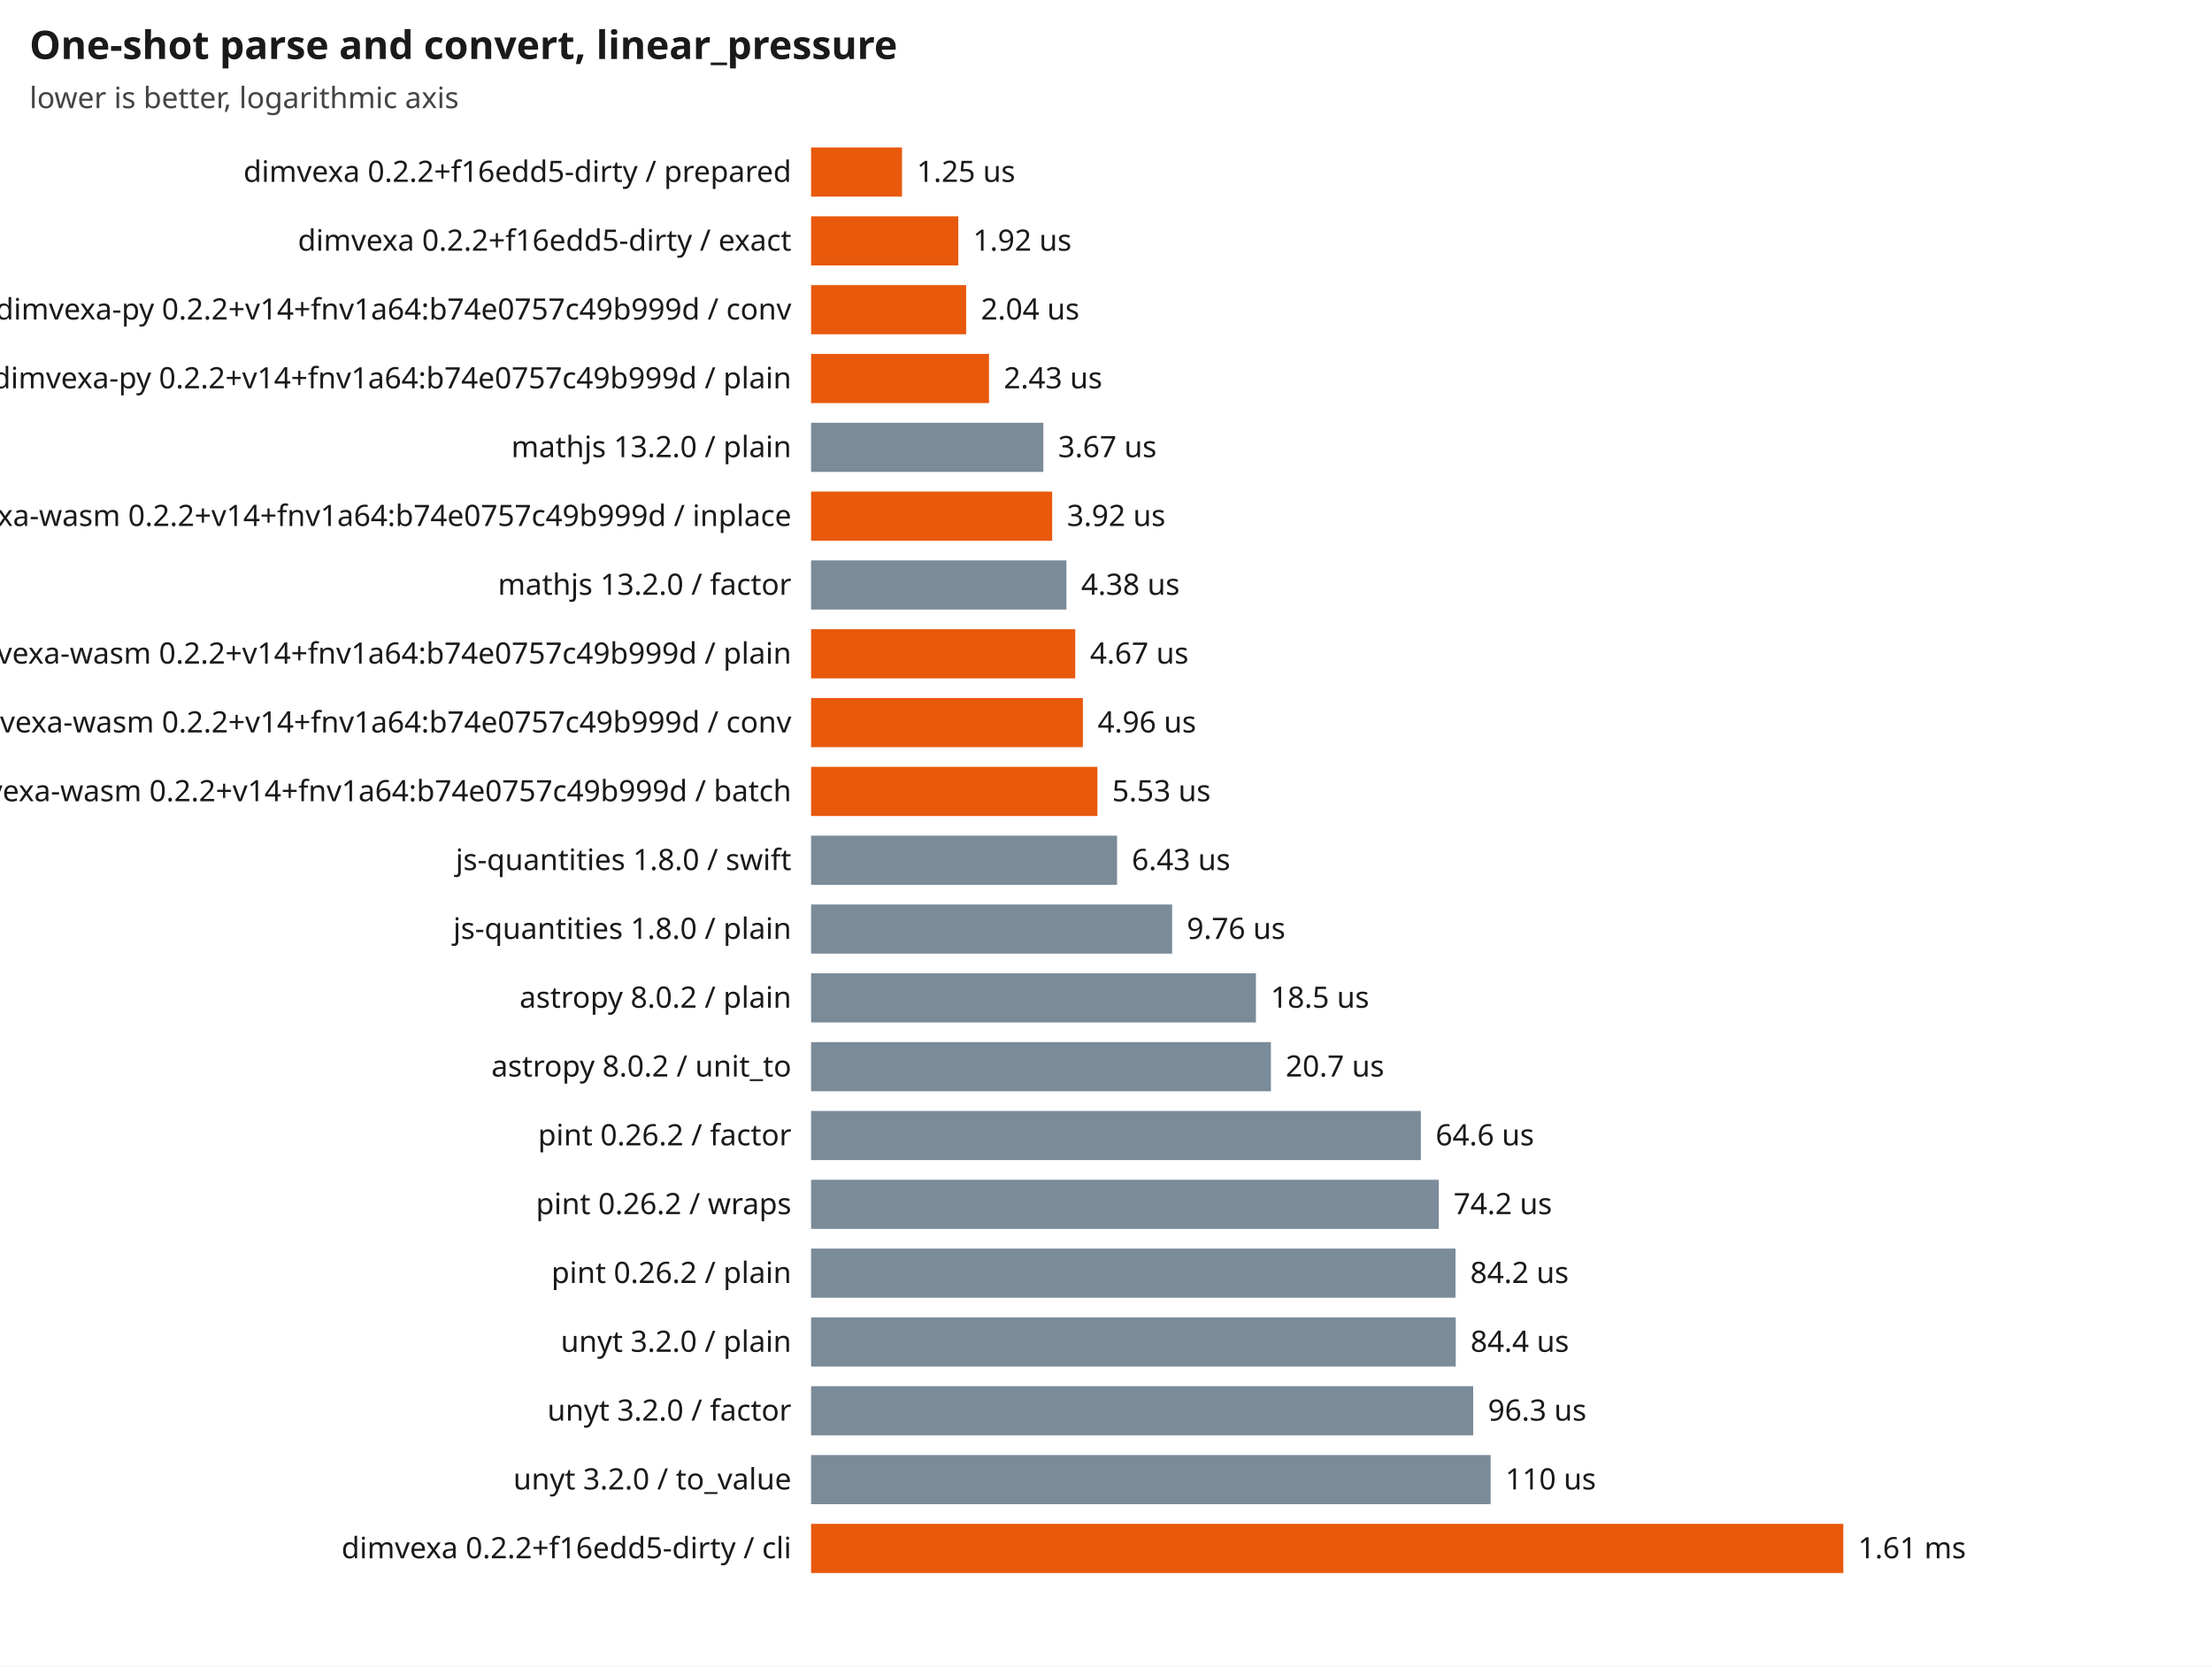
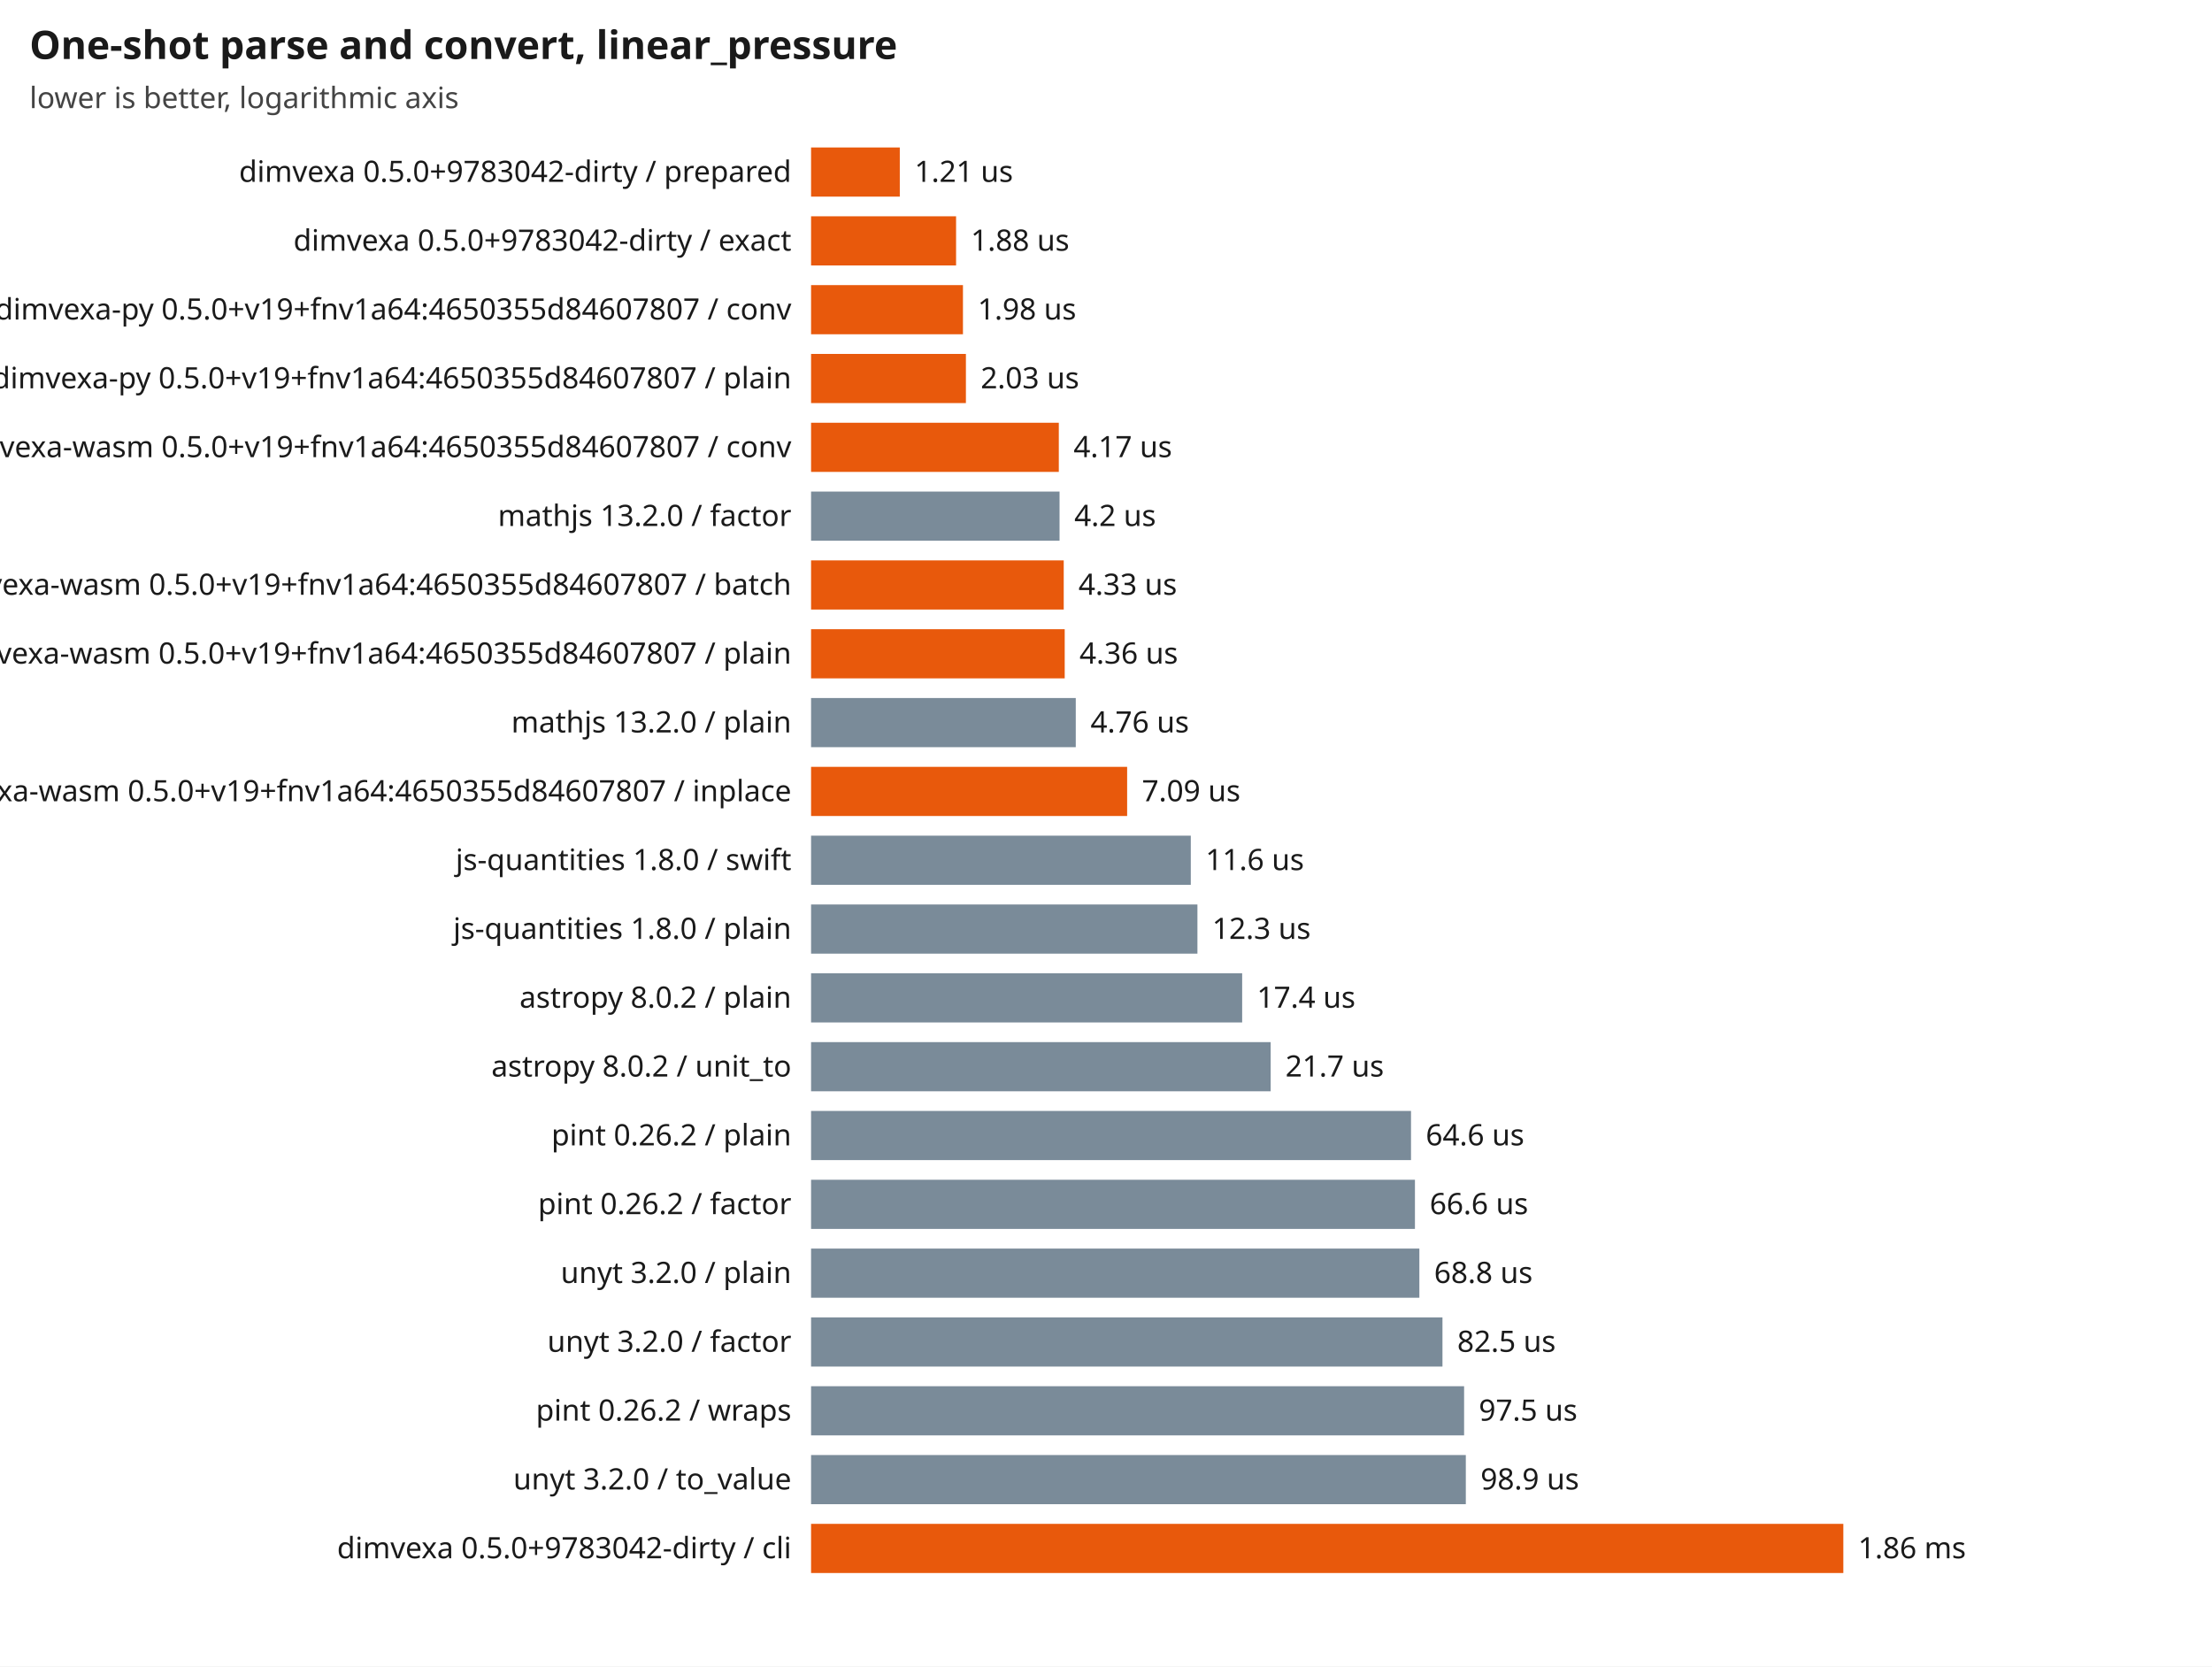
<svg xmlns="http://www.w3.org/2000/svg" width="900" height="678" viewBox="0 0 900 678" role="img" aria-label="One-shot parse and convert, linear_pressure">
  <rect width="900" height="678" fill="#ffffff" />
  <text x="12" y="24" font-family="sans-serif" font-size="16" font-weight="bold" fill="#1a1a1a">One-shot parse and convert, linear_pressure</text>
  <text x="12" y="44" font-family="sans-serif" font-size="12" fill="#444444">lower is better, logarithmic axis</text>
-   <text x="322" y="74" text-anchor="end" font-family="sans-serif" font-size="12" fill="#1a1a1a">dimvexa 0.2.2+f16edd5-dirty / prepared</text>
-   <rect x="330" y="60" width="37.0" height="20" fill="#e8590c" />
-   <text x="373.0" y="74" font-family="sans-serif" font-size="12" fill="#1a1a1a">1.25 us</text>
-   <text x="322" y="102" text-anchor="end" font-family="sans-serif" font-size="12" fill="#1a1a1a">dimvexa 0.2.2+f16edd5-dirty / exact</text>
-   <rect x="330" y="88" width="59.9" height="20" fill="#e8590c" />
-   <text x="395.9" y="102" font-family="sans-serif" font-size="12" fill="#1a1a1a">1.92 us</text>
-   <text x="322" y="130" text-anchor="end" font-family="sans-serif" font-size="12" fill="#1a1a1a">dimvexa-py 0.2.2+v14+fnv1a64:b74e0757c49b999d / conv</text>
-   <rect x="330" y="116" width="63.1" height="20" fill="#e8590c" />
-   <text x="399.1" y="130" font-family="sans-serif" font-size="12" fill="#1a1a1a">2.04 us</text>
-   <text x="322" y="158" text-anchor="end" font-family="sans-serif" font-size="12" fill="#1a1a1a">dimvexa-py 0.2.2+v14+fnv1a64:b74e0757c49b999d / plain</text>
-   <rect x="330" y="144" width="72.4" height="20" fill="#e8590c" />
-   <text x="408.4" y="158" font-family="sans-serif" font-size="12" fill="#1a1a1a">2.43 us</text>
-   <text x="322" y="186" text-anchor="end" font-family="sans-serif" font-size="12" fill="#1a1a1a">mathjs 13.2.0 / plain</text>
-   <rect x="330" y="172" width="94.5" height="20" fill="#7a8b99" />
-   <text x="430.5" y="186" font-family="sans-serif" font-size="12" fill="#1a1a1a">3.67 us</text>
-   <text x="322" y="214" text-anchor="end" font-family="sans-serif" font-size="12" fill="#1a1a1a">dimvexa-wasm 0.2.2+v14+fnv1a64:b74e0757c49b999d / inplace</text>
-   <rect x="330" y="200" width="98.1" height="20" fill="#e8590c" />
-   <text x="434.1" y="214" font-family="sans-serif" font-size="12" fill="#1a1a1a">3.92 us</text>
-   <text x="322" y="242" text-anchor="end" font-family="sans-serif" font-size="12" fill="#1a1a1a">mathjs 13.2.0 / factor</text>
-   <rect x="330" y="228" width="103.9" height="20" fill="#7a8b99" />
-   <text x="439.9" y="242" font-family="sans-serif" font-size="12" fill="#1a1a1a">4.38 us</text>
-   <text x="322" y="270" text-anchor="end" font-family="sans-serif" font-size="12" fill="#1a1a1a">dimvexa-wasm 0.2.2+v14+fnv1a64:b74e0757c49b999d / plain</text>
-   <rect x="330" y="256" width="107.5" height="20" fill="#e8590c" />
-   <text x="443.5" y="270" font-family="sans-serif" font-size="12" fill="#1a1a1a">4.67 us</text>
-   <text x="322" y="298" text-anchor="end" font-family="sans-serif" font-size="12" fill="#1a1a1a">dimvexa-wasm 0.2.2+v14+fnv1a64:b74e0757c49b999d / conv</text>
-   <rect x="330" y="284" width="110.6" height="20" fill="#e8590c" />
-   <text x="446.6" y="298" font-family="sans-serif" font-size="12" fill="#1a1a1a">4.96 us</text>
-   <text x="322" y="326" text-anchor="end" font-family="sans-serif" font-size="12" fill="#1a1a1a">dimvexa-wasm 0.2.2+v14+fnv1a64:b74e0757c49b999d / batch</text>
-   <rect x="330" y="312" width="116.5" height="20" fill="#e8590c" />
-   <text x="452.5" y="326" font-family="sans-serif" font-size="12" fill="#1a1a1a">5.53 us</text>
+   <text x="322" y="74" text-anchor="end" font-family="sans-serif" font-size="12" fill="#1a1a1a">dimvexa 0.5.0+9783042-dirty / prepared</text>
+   <rect x="330" y="60" width="36.1" height="20" fill="#e8590c" />
+   <text x="372.1" y="74" font-family="sans-serif" font-size="12" fill="#1a1a1a">1.21 us</text>
+   <text x="322" y="102" text-anchor="end" font-family="sans-serif" font-size="12" fill="#1a1a1a">dimvexa 0.5.0+9783042-dirty / exact</text>
+   <rect x="330" y="88" width="59.0" height="20" fill="#e8590c" />
+   <text x="395.0" y="102" font-family="sans-serif" font-size="12" fill="#1a1a1a">1.88 us</text>
+   <text x="322" y="130" text-anchor="end" font-family="sans-serif" font-size="12" fill="#1a1a1a">dimvexa-py 0.5.0+v19+fnv1a64:4650355d84607807 / conv</text>
+   <rect x="330" y="116" width="61.8" height="20" fill="#e8590c" />
+   <text x="397.8" y="130" font-family="sans-serif" font-size="12" fill="#1a1a1a">1.98 us</text>
+   <text x="322" y="158" text-anchor="end" font-family="sans-serif" font-size="12" fill="#1a1a1a">dimvexa-py 0.5.0+v19+fnv1a64:4650355d84607807 / plain</text>
+   <rect x="330" y="144" width="63.0" height="20" fill="#e8590c" />
+   <text x="399.0" y="158" font-family="sans-serif" font-size="12" fill="#1a1a1a">2.03 us</text>
+   <text x="322" y="186" text-anchor="end" font-family="sans-serif" font-size="12" fill="#1a1a1a">dimvexa-wasm 0.5.0+v19+fnv1a64:4650355d84607807 / conv</text>
+   <rect x="330" y="172" width="100.8" height="20" fill="#e8590c" />
+   <text x="436.8" y="186" font-family="sans-serif" font-size="12" fill="#1a1a1a">4.17 us</text>
+   <text x="322" y="214" text-anchor="end" font-family="sans-serif" font-size="12" fill="#1a1a1a">mathjs 13.2.0 / factor</text>
+   <rect x="330" y="200" width="101.1" height="20" fill="#7a8b99" />
+   <text x="437.1" y="214" font-family="sans-serif" font-size="12" fill="#1a1a1a">4.2 us</text>
+   <text x="322" y="242" text-anchor="end" font-family="sans-serif" font-size="12" fill="#1a1a1a">dimvexa-wasm 0.5.0+v19+fnv1a64:4650355d84607807 / batch</text>
+   <rect x="330" y="228" width="102.8" height="20" fill="#e8590c" />
+   <text x="438.8" y="242" font-family="sans-serif" font-size="12" fill="#1a1a1a">4.33 us</text>
+   <text x="322" y="270" text-anchor="end" font-family="sans-serif" font-size="12" fill="#1a1a1a">dimvexa-wasm 0.5.0+v19+fnv1a64:4650355d84607807 / plain</text>
+   <rect x="330" y="256" width="103.2" height="20" fill="#e8590c" />
+   <text x="439.2" y="270" font-family="sans-serif" font-size="12" fill="#1a1a1a">4.36 us</text>
+   <text x="322" y="298" text-anchor="end" font-family="sans-serif" font-size="12" fill="#1a1a1a">mathjs 13.2.0 / plain</text>
+   <rect x="330" y="284" width="107.7" height="20" fill="#7a8b99" />
+   <text x="443.7" y="298" font-family="sans-serif" font-size="12" fill="#1a1a1a">4.76 us</text>
+   <text x="322" y="326" text-anchor="end" font-family="sans-serif" font-size="12" fill="#1a1a1a">dimvexa-wasm 0.5.0+v19+fnv1a64:4650355d84607807 / inplace</text>
+   <rect x="330" y="312" width="128.6" height="20" fill="#e8590c" />
+   <text x="464.6" y="326" font-family="sans-serif" font-size="12" fill="#1a1a1a">7.09 us</text>
  <text x="322" y="354" text-anchor="end" font-family="sans-serif" font-size="12" fill="#1a1a1a">js-quantities 1.8.0 / swift</text>
-   <rect x="330" y="340" width="124.5" height="20" fill="#7a8b99" />
-   <text x="460.5" y="354" font-family="sans-serif" font-size="12" fill="#1a1a1a">6.43 us</text>
+   <rect x="330" y="340" width="154.5" height="20" fill="#7a8b99" />
+   <text x="490.5" y="354" font-family="sans-serif" font-size="12" fill="#1a1a1a">11.6 us</text>
  <text x="322" y="382" text-anchor="end" font-family="sans-serif" font-size="12" fill="#1a1a1a">js-quantities 1.8.0 / plain</text>
-   <rect x="330" y="368" width="146.9" height="20" fill="#7a8b99" />
-   <text x="482.9" y="382" font-family="sans-serif" font-size="12" fill="#1a1a1a">9.76 us</text>
+   <rect x="330" y="368" width="157.2" height="20" fill="#7a8b99" />
+   <text x="493.2" y="382" font-family="sans-serif" font-size="12" fill="#1a1a1a">12.3 us</text>
  <text x="322" y="410" text-anchor="end" font-family="sans-serif" font-size="12" fill="#1a1a1a">astropy 8.0.2 / plain</text>
-   <rect x="330" y="396" width="181.0" height="20" fill="#7a8b99" />
-   <text x="517.0" y="410" font-family="sans-serif" font-size="12" fill="#1a1a1a">18.5 us</text>
+   <rect x="330" y="396" width="175.4" height="20" fill="#7a8b99" />
+   <text x="511.4" y="410" font-family="sans-serif" font-size="12" fill="#1a1a1a">17.4 us</text>
  <text x="322" y="438" text-anchor="end" font-family="sans-serif" font-size="12" fill="#1a1a1a">astropy 8.0.2 / unit_to</text>
-   <rect x="330" y="424" width="187.1" height="20" fill="#7a8b99" />
-   <text x="523.1" y="438" font-family="sans-serif" font-size="12" fill="#1a1a1a">20.7 us</text>
-   <text x="322" y="466" text-anchor="end" font-family="sans-serif" font-size="12" fill="#1a1a1a">pint 0.26.2 / factor</text>
-   <rect x="330" y="452" width="248.1" height="20" fill="#7a8b99" />
-   <text x="584.1" y="466" font-family="sans-serif" font-size="12" fill="#1a1a1a">64.6 us</text>
-   <text x="322" y="494" text-anchor="end" font-family="sans-serif" font-size="12" fill="#1a1a1a">pint 0.26.2 / wraps</text>
-   <rect x="330" y="480" width="255.4" height="20" fill="#7a8b99" />
-   <text x="591.4" y="494" font-family="sans-serif" font-size="12" fill="#1a1a1a">74.2 us</text>
-   <text x="322" y="522" text-anchor="end" font-family="sans-serif" font-size="12" fill="#1a1a1a">pint 0.26.2 / plain</text>
-   <rect x="330" y="508" width="262.2" height="20" fill="#7a8b99" />
-   <text x="598.2" y="522" font-family="sans-serif" font-size="12" fill="#1a1a1a">84.2 us</text>
-   <text x="322" y="550" text-anchor="end" font-family="sans-serif" font-size="12" fill="#1a1a1a">unyt 3.2.0 / plain</text>
-   <rect x="330" y="536" width="262.3" height="20" fill="#7a8b99" />
-   <text x="598.3" y="550" font-family="sans-serif" font-size="12" fill="#1a1a1a">84.4 us</text>
-   <text x="322" y="578" text-anchor="end" font-family="sans-serif" font-size="12" fill="#1a1a1a">unyt 3.2.0 / factor</text>
-   <rect x="330" y="564" width="269.4" height="20" fill="#7a8b99" />
-   <text x="605.4" y="578" font-family="sans-serif" font-size="12" fill="#1a1a1a">96.3 us</text>
+   <rect x="330" y="424" width="187.0" height="20" fill="#7a8b99" />
+   <text x="523.0" y="438" font-family="sans-serif" font-size="12" fill="#1a1a1a">21.7 us</text>
+   <text x="322" y="466" text-anchor="end" font-family="sans-serif" font-size="12" fill="#1a1a1a">pint 0.26.2 / plain</text>
+   <rect x="330" y="452" width="244.1" height="20" fill="#7a8b99" />
+   <text x="580.1" y="466" font-family="sans-serif" font-size="12" fill="#1a1a1a">64.6 us</text>
+   <text x="322" y="494" text-anchor="end" font-family="sans-serif" font-size="12" fill="#1a1a1a">pint 0.26.2 / factor</text>
+   <rect x="330" y="480" width="245.7" height="20" fill="#7a8b99" />
+   <text x="581.7" y="494" font-family="sans-serif" font-size="12" fill="#1a1a1a">66.6 us</text>
+   <text x="322" y="522" text-anchor="end" font-family="sans-serif" font-size="12" fill="#1a1a1a">unyt 3.2.0 / plain</text>
+   <rect x="330" y="508" width="247.5" height="20" fill="#7a8b99" />
+   <text x="583.5" y="522" font-family="sans-serif" font-size="12" fill="#1a1a1a">68.8 us</text>
+   <text x="322" y="550" text-anchor="end" font-family="sans-serif" font-size="12" fill="#1a1a1a">unyt 3.2.0 / factor</text>
+   <rect x="330" y="536" width="256.9" height="20" fill="#7a8b99" />
+   <text x="592.9" y="550" font-family="sans-serif" font-size="12" fill="#1a1a1a">82.5 us</text>
+   <text x="322" y="578" text-anchor="end" font-family="sans-serif" font-size="12" fill="#1a1a1a">pint 0.26.2 / wraps</text>
+   <rect x="330" y="564" width="265.7" height="20" fill="#7a8b99" />
+   <text x="601.7" y="578" font-family="sans-serif" font-size="12" fill="#1a1a1a">97.5 us</text>
  <text x="322" y="606" text-anchor="end" font-family="sans-serif" font-size="12" fill="#1a1a1a">unyt 3.2.0 / to_value</text>
-   <rect x="330" y="592" width="276.5" height="20" fill="#7a8b99" />
-   <text x="612.5" y="606" font-family="sans-serif" font-size="12" fill="#1a1a1a">110 us</text>
-   <text x="322" y="634" text-anchor="end" font-family="sans-serif" font-size="12" fill="#1a1a1a">dimvexa 0.2.2+f16edd5-dirty / cli</text>
+   <rect x="330" y="592" width="266.4" height="20" fill="#7a8b99" />
+   <text x="602.4" y="606" font-family="sans-serif" font-size="12" fill="#1a1a1a">98.9 us</text>
+   <text x="322" y="634" text-anchor="end" font-family="sans-serif" font-size="12" fill="#1a1a1a">dimvexa 0.5.0+9783042-dirty / cli</text>
  <rect x="330" y="620" width="420.0" height="20" fill="#e8590c" />
-   <text x="756.0" y="634" font-family="sans-serif" font-size="12" fill="#1a1a1a">1.61 ms</text>
+   <text x="756.0" y="634" font-family="sans-serif" font-size="12" fill="#1a1a1a">1.86 ms</text>
</svg>
